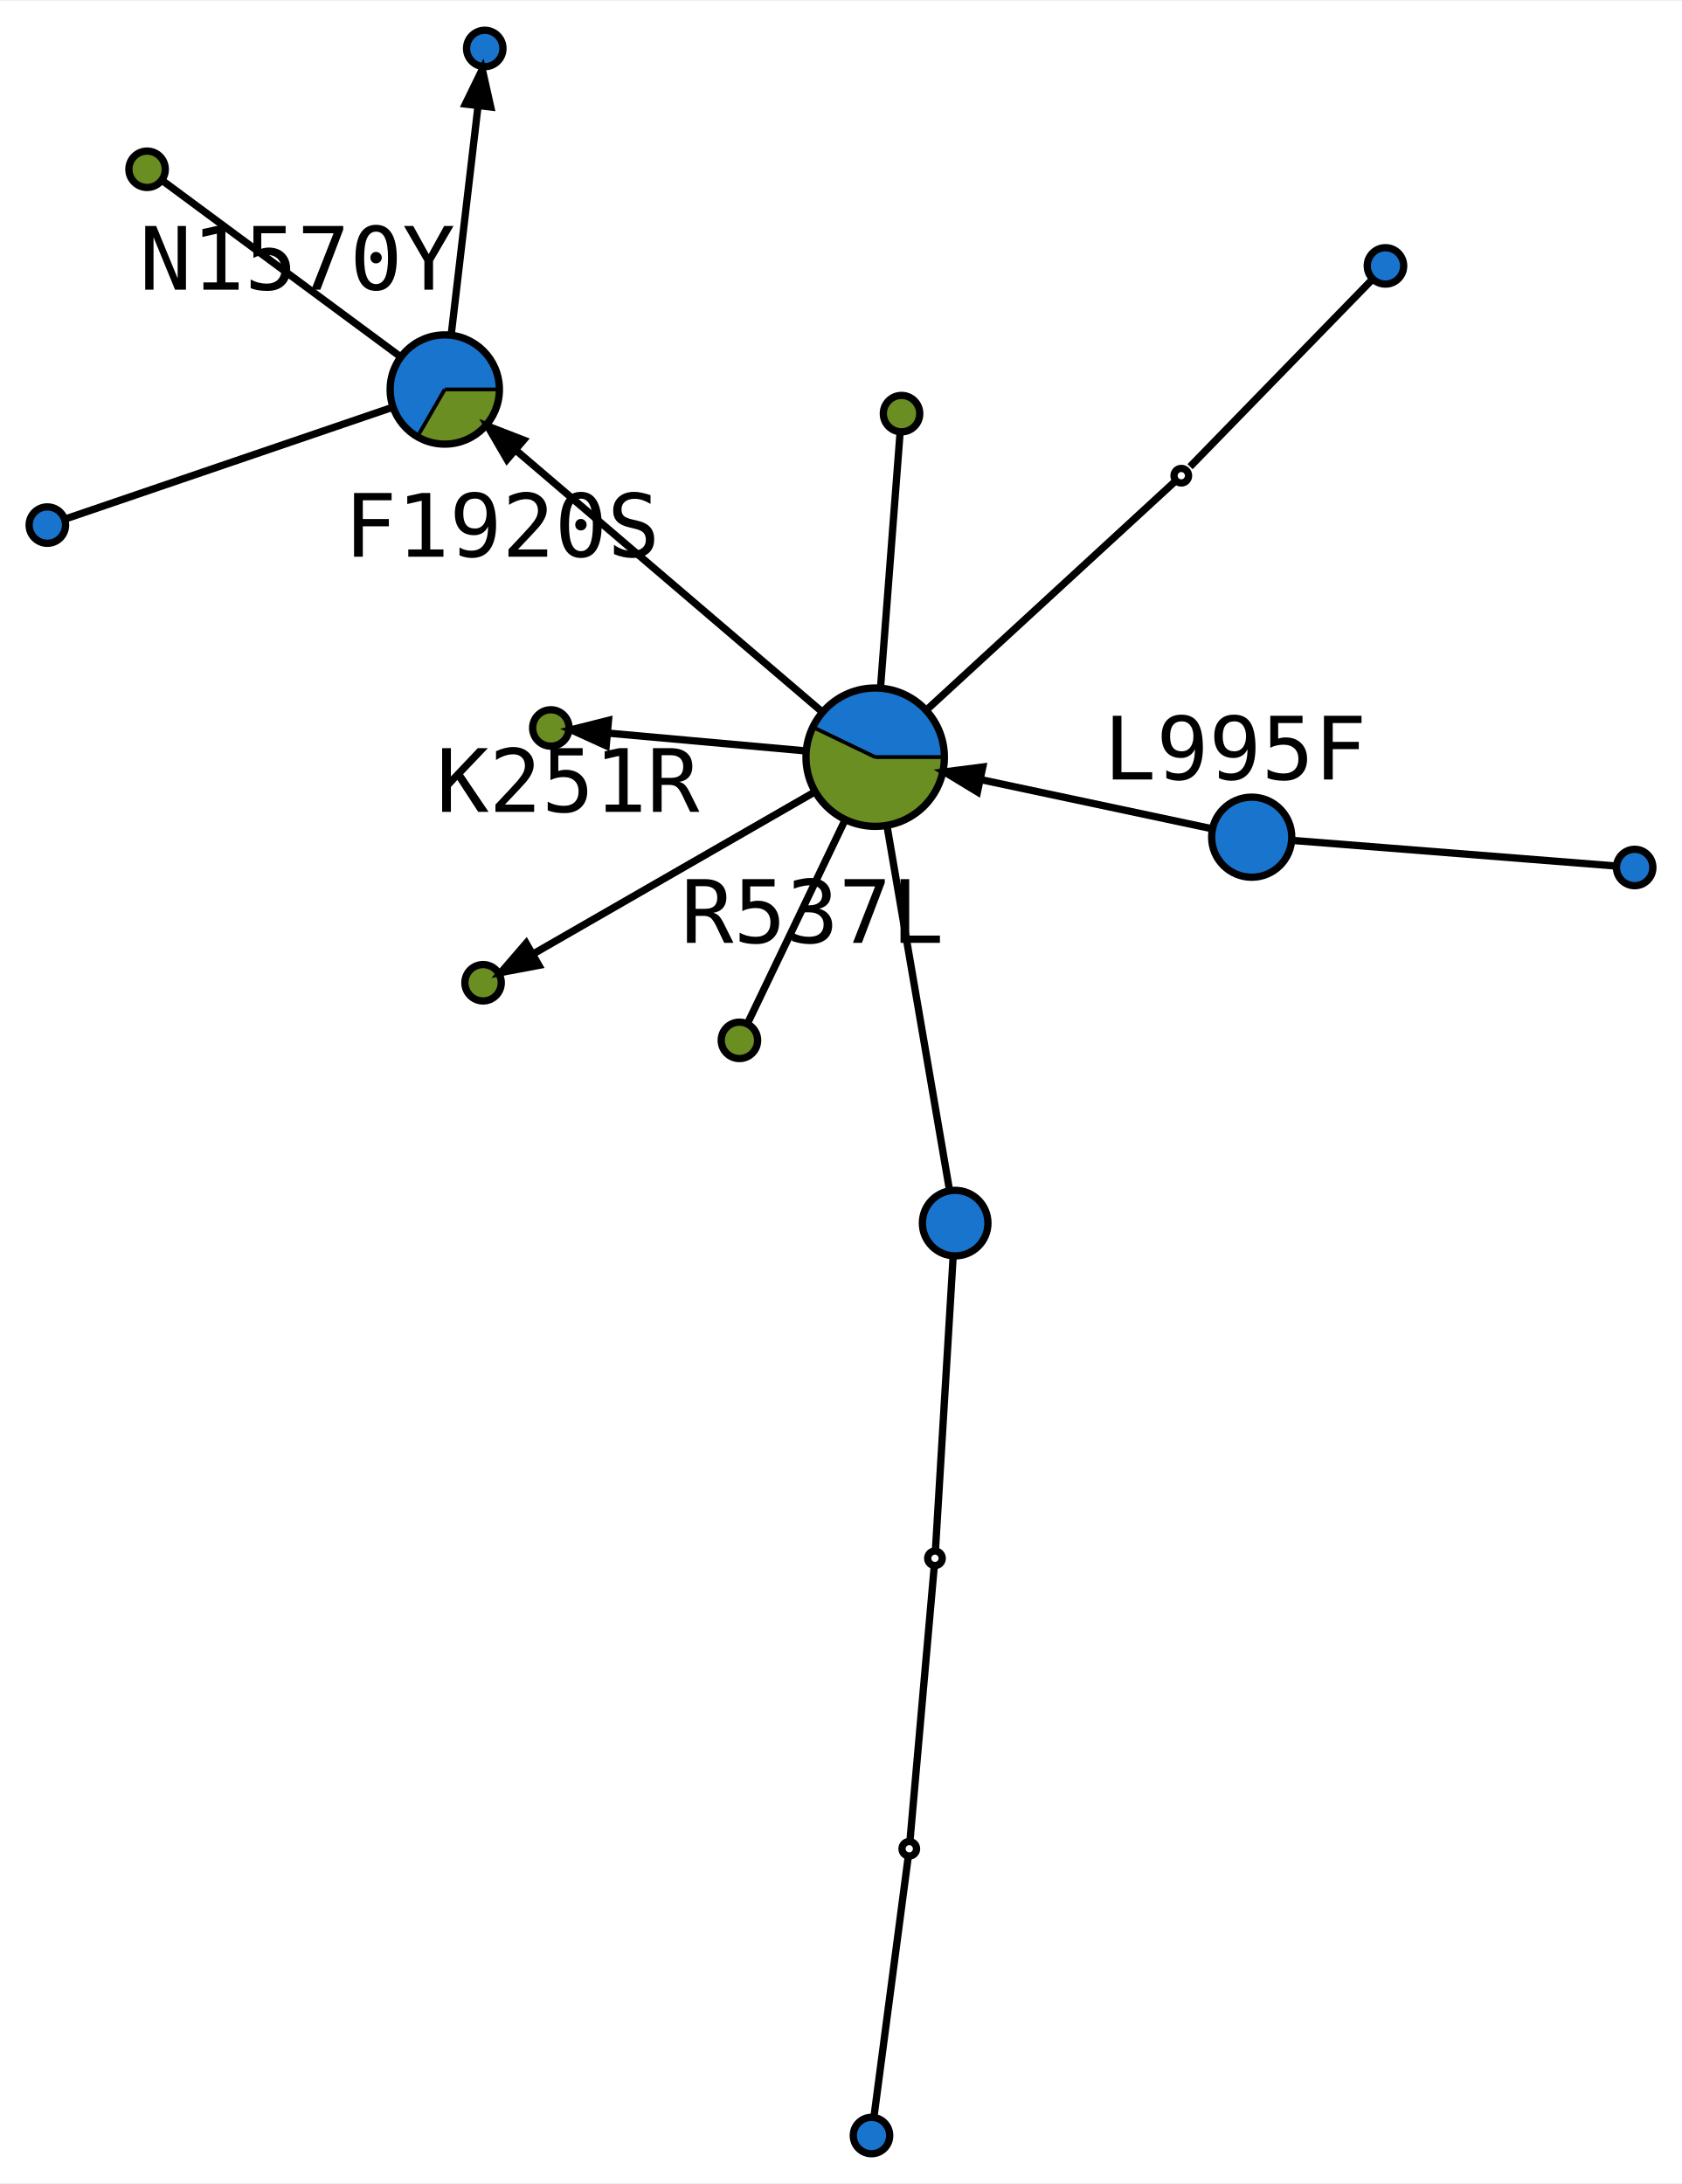
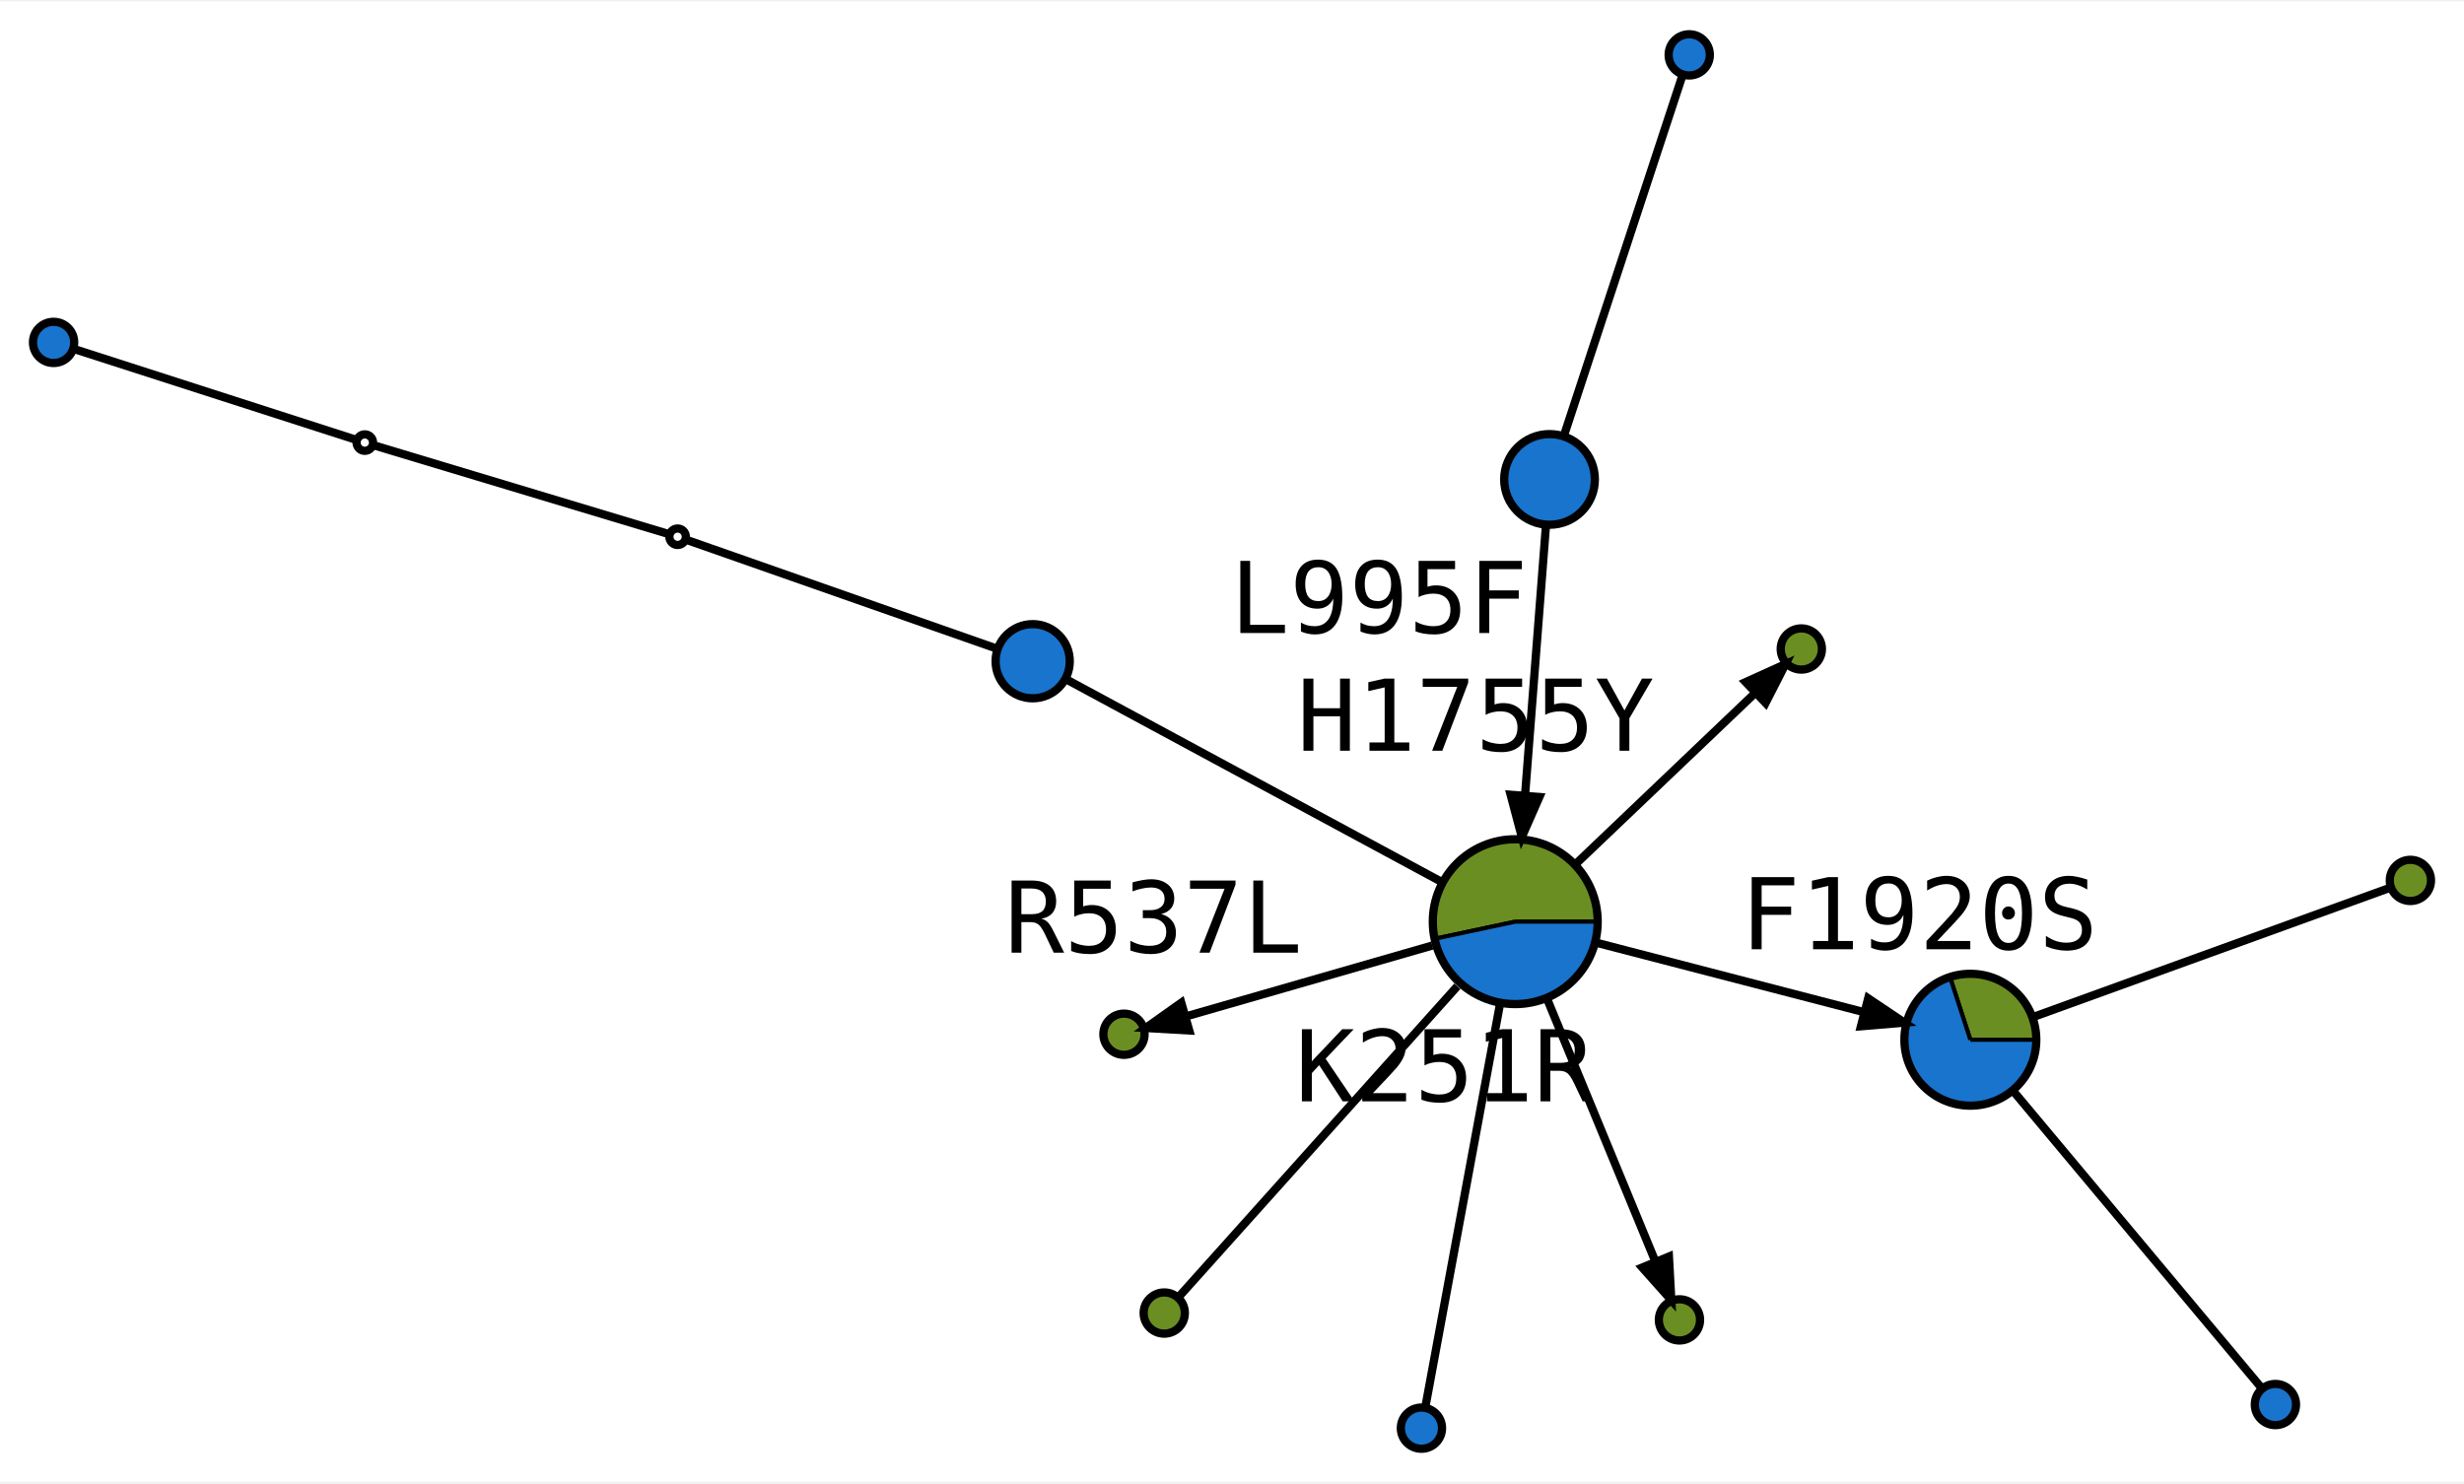
- <svg xmlns="http://www.w3.org/2000/svg" width="231pt" height="300pt" viewBox="0.00 0.00 230.93 299.60">
-   <g id="graph0" class="graph" transform="scale(1 1) rotate(0) translate(71.9456 163.435)">
-     <polygon fill="white" stroke="none" points="-71.946,136.165 -71.946,-163.435 158.985,-163.435 158.985,136.165 -71.946,136.165" />
+ <svg xmlns="http://www.w3.org/2000/svg" width="299pt" height="180pt" viewBox="0.00 0.00 298.89 179.62">
+   <g id="graph0" class="graph" transform="scale(1 1) rotate(0) translate(141.839 127.584)">
+     <polygon fill="white" stroke="none" points="-141.839,52.035 -141.839,-127.584 157.049,-127.584 157.049,52.035 -141.839,52.035" />
    <g id="node1" class="node">
-       <ellipse fill="#1874cd" stroke="black" cx="-5.391" cy="-156.935" rx="2.5" ry="2.5" />
+       <path fill="olivedrab" stroke="black" stroke-width="0.5" d="M97.17,-1.591C97.17,-1.591 105.17,-1.591 105.17,-1.591 105.17,-1.905 105.152,-2.219 105.115,-2.531 105.078,-2.843 105.023,-3.153 104.949,-3.458 104.876,-3.764 104.784,-4.065 104.676,-4.36 104.567,-4.654 104.441,-4.943 104.298,-5.223 104.156,-5.503 103.997,-5.774 103.822,-6.035 103.647,-6.296 103.458,-6.547 103.253,-6.786 103.049,-7.025 102.831,-7.252 102.601,-7.465 102.37,-7.679 102.127,-7.878 101.872,-8.063 101.618,-8.247 101.353,-8.417 101.079,-8.571 100.805,-8.724 100.522,-8.861 100.232,-8.982 99.941,-9.102 99.644,-9.205 99.342,-9.29 99.039,-9.376 98.732,-9.443 98.422,-9.492 98.111,-9.541 97.798,-9.572 97.484,-9.584 97.17,-9.597 96.856,-9.591 96.543,-9.566 96.229,-9.541 95.918,-9.498 95.609,-9.437 95.301,-9.376 94.997,-9.296 94.698,-9.199 94.698,-9.199 97.17,-1.591 97.17,-1.591" />
+       <path fill="#1874cd" stroke="black" stroke-width="0.5" d="M97.17,-1.591C97.17,-1.591 94.698,-9.199 94.698,-9.199 94.349,-9.086 94.009,-8.949 93.679,-8.789 93.349,-8.629 93.031,-8.446 92.726,-8.242 92.421,-8.039 92.13,-7.814 91.856,-7.571 91.582,-7.327 91.325,-7.065 91.087,-6.786 90.849,-6.507 90.63,-6.213 90.433,-5.904 90.235,-5.595 90.059,-5.273 89.905,-4.94 89.751,-4.607 89.621,-4.264 89.515,-3.913 89.408,-3.562 89.326,-3.204 89.269,-2.842 89.211,-2.48 89.179,-2.114 89.172,-1.748 89.165,-1.381 89.183,-1.014 89.226,-0.65 89.269,-0.286 89.337,0.075 89.429,0.429 89.522,0.784 89.639,1.132 89.779,1.471 89.919,1.81 90.083,2.138 90.268,2.455 90.454,2.771 90.661,3.074 90.888,3.362 91.115,3.65 91.361,3.922 91.626,4.176 91.89,4.43 92.171,4.666 92.468,4.881 92.765,5.097 93.076,5.292 93.399,5.465 93.722,5.638 94.057,5.788 94.401,5.915 94.745,6.042 95.098,6.145 95.456,6.223 95.814,6.302 96.177,6.356 96.543,6.385 96.908,6.413 97.275,6.417 97.641,6.395 98.007,6.374 98.371,6.327 98.731,6.256 99.091,6.184 99.445,6.088 99.791,5.968 100.138,5.848 100.475,5.704 100.802,5.537 101.129,5.371 101.444,5.182 101.745,4.973 102.045,4.763 102.331,4.533 102.601,4.284 102.87,4.035 103.122,3.768 103.354,3.485 103.587,3.201 103.8,2.902 103.991,2.589 104.183,2.277 104.353,1.951 104.5,1.615 104.647,1.279 104.77,0.934 104.87,0.581 104.969,0.228 105.045,-0.131 105.095,-0.495 105.145,-0.858 105.17,-1.224 105.17,-1.591 105.17,-1.591 97.17,-1.591 97.17,-1.591" />
+       <ellipse fill="none" stroke="black" cx="97.17" cy="-1.591" rx="8" ry="8" />
+     </g>
+     <g id="node6" class="node">
+       <ellipse fill="olivedrab" stroke="black" cx="150.549" cy="-20.923" rx="2.5" ry="2.5" />
+     </g>
+     <g id="edge2" class="edge">
+       <path fill="none" stroke="black" d="M105.046,-4.443C117.343,-8.897 140.479,-17.276 148.068,-20.025" />
+     </g>
+     <g id="node8" class="node">
+       <ellipse fill="#1874cd" stroke="black" cx="134.175" cy="42.67" rx="2.5" ry="2.5" />
+     </g>
+     <g id="edge3" class="edge">
+       <path fill="none" stroke="black" d="M102.316,4.564C110.736,14.635 127.059,34.158 132.421,40.572" />
    </g>
    <g id="node2" class="node">
-       <path fill="#1874cd" stroke="black" stroke-width="0.5" d="M48.213,-59.614C48.213,-59.614 57.713,-59.614 57.713,-59.614 57.713,-60.147 57.668,-60.679 57.579,-61.205 57.49,-61.731 57.356,-62.248 57.18,-62.751 57.004,-63.255 56.786,-63.742 56.528,-64.209 56.27,-64.676 55.973,-65.12 55.641,-65.537 55.308,-65.954 54.941,-66.342 54.544,-66.697 54.146,-67.053 53.719,-67.374 53.268,-67.657 52.816,-67.941 52.342,-68.186 51.849,-68.391 51.356,-68.595 50.847,-68.757 50.327,-68.876 49.807,-68.994 49.278,-69.069 48.746,-69.099 48.214,-69.129 47.679,-69.114 47.15,-69.054 46.62,-68.994 46.096,-68.89 45.583,-68.742 45.071,-68.595 44.572,-68.404 44.091,-68.173 43.611,-67.942 43.151,-67.67 42.716,-67.362 42.281,-67.053 41.873,-66.708 41.496,-66.331 41.119,-65.954 40.774,-65.546 40.465,-65.111 40.157,-64.676 39.886,-64.216 39.654,-63.736 39.654,-63.736 48.213,-59.614 48.213,-59.614" />
-       <path fill="olivedrab" stroke="black" stroke-width="0.5" d="M48.213,-59.614C48.213,-59.614 39.654,-63.736 39.654,-63.736 39.5,-63.415 39.364,-63.087 39.246,-62.751 39.129,-62.416 39.031,-62.074 38.952,-61.728 38.872,-61.381 38.813,-61.031 38.773,-60.677 38.733,-60.324 38.713,-59.969 38.713,-59.614 38.713,-59.258 38.733,-58.903 38.773,-58.55 38.813,-58.197 38.872,-57.846 38.952,-57.5 39.031,-57.153 39.129,-56.811 39.246,-56.476 39.364,-56.141 39.5,-55.812 39.654,-55.492 39.808,-55.172 39.98,-54.86 40.169,-54.559 40.358,-54.258 40.564,-53.968 40.786,-53.691 41.008,-53.413 41.245,-53.147 41.496,-52.896 41.747,-52.645 42.012,-52.408 42.29,-52.186 42.568,-51.965 42.858,-51.759 43.159,-51.57 43.46,-51.381 43.771,-51.209 44.091,-51.054 44.412,-50.9 44.74,-50.764 45.076,-50.647 45.411,-50.529 45.753,-50.431 46.099,-50.352 46.446,-50.273 46.797,-50.213 47.15,-50.173 47.503,-50.134 47.858,-50.114 48.213,-50.114 48.569,-50.114 48.924,-50.134 49.277,-50.173 49.63,-50.213 49.981,-50.273 50.327,-50.352 50.674,-50.431 51.016,-50.529 51.351,-50.647 51.686,-50.764 52.015,-50.9 52.335,-51.054 52.655,-51.209 52.967,-51.381 53.268,-51.57 53.569,-51.759 53.859,-51.965 54.136,-52.186 54.414,-52.408 54.679,-52.645 54.931,-52.896 55.182,-53.147 55.419,-53.413 55.641,-53.691 55.862,-53.968 56.068,-54.258 56.257,-54.559 56.446,-54.86 56.618,-55.172 56.773,-55.492 56.927,-55.812 57.063,-56.141 57.18,-56.476 57.298,-56.811 57.396,-57.153 57.475,-57.5 57.554,-57.846 57.614,-58.197 57.654,-58.55 57.693,-58.903 57.713,-59.258 57.713,-59.614 57.713,-59.614 48.213,-59.614 48.213,-59.614" />
-       <ellipse fill="none" stroke="black" cx="48.213" cy="-59.614" rx="9.5" ry="9.5" />
+       <path fill="olivedrab" stroke="black" stroke-width="0.5" d="M41.965,-15.916C41.965,-15.916 51.965,-15.916 51.965,-15.916 51.965,-16.615 51.892,-17.312 51.746,-17.995 51.601,-18.679 51.385,-19.345 51.1,-19.983 50.816,-20.622 50.466,-21.229 50.055,-21.794 49.644,-22.359 49.175,-22.88 48.656,-23.348 48.137,-23.815 47.57,-24.227 46.965,-24.576 46.36,-24.926 45.72,-25.211 45.055,-25.427 44.391,-25.643 43.705,-25.788 43.01,-25.861 42.315,-25.934 41.615,-25.934 40.92,-25.861 40.225,-25.788 39.539,-25.643 38.875,-25.427 38.21,-25.211 37.57,-24.926 36.965,-24.576 36.36,-24.227 35.793,-23.815 35.274,-23.348 34.754,-22.88 34.285,-22.359 33.875,-21.794 33.464,-21.229 33.114,-20.622 32.83,-19.983 32.545,-19.345 32.329,-18.679 32.183,-17.995 32.038,-17.312 31.965,-16.615 31.965,-15.916 31.965,-15.217 32.038,-14.521 32.183,-13.837 32.183,-13.837 41.965,-15.916 41.965,-15.916" />
+       <path fill="#1874cd" stroke="black" stroke-width="0.5" d="M41.965,-15.916C41.965,-15.916 32.183,-13.837 32.183,-13.837 32.31,-13.239 32.492,-12.654 32.726,-12.089 32.96,-11.524 33.245,-10.982 33.578,-10.47 33.911,-9.957 34.29,-9.476 34.711,-9.033 35.132,-8.589 35.593,-8.185 36.087,-7.826 36.582,-7.467 37.108,-7.153 37.66,-6.89 38.212,-6.627 38.786,-6.415 39.377,-6.257 39.967,-6.099 40.571,-5.995 41.18,-5.947 41.79,-5.899 42.402,-5.907 43.01,-5.971 43.618,-6.035 44.219,-6.154 44.805,-6.328 45.391,-6.502 45.96,-6.729 46.505,-7.006 47.05,-7.284 47.568,-7.61 48.053,-7.983 48.538,-8.355 48.987,-8.771 49.396,-9.225 49.805,-9.679 50.172,-10.17 50.491,-10.691 50.811,-11.212 51.082,-11.762 51.301,-12.332 51.52,-12.903 51.686,-13.493 51.797,-14.094 51.909,-14.695 51.965,-15.305 51.965,-15.916 51.965,-15.916 41.965,-15.916 41.965,-15.916" />
+       <ellipse fill="none" stroke="black" cx="41.965" cy="-15.916" rx="10" ry="10" />
+     </g>
+     <g id="edge1" class="edge">
+       <path fill="none" stroke="black" d="M51.834,-13.355C60.836,-11.019 74.201,-7.551 84.09,-4.985" />
+       <polygon fill="black" stroke="black" points="84.776,-6.615 89.176,-3.665 83.897,-3.227 84.776,-6.615" />
+       <text text-anchor="middle" x="90.962" y="-12.57" font-family="monospace" font-size="12.00">F1920S</text>
+     </g>
+     <g id="node4" class="node">
+       <ellipse fill="olivedrab" stroke="black" cx="76.666" cy="-49" rx="2.5" ry="2.5" />
+     </g>
+     <g id="edge5" class="edge">
+       <path fill="none" stroke="black" d="M49.324,-22.932C55.792,-29.099 65.071,-37.946 70.982,-43.581" />
+       <polygon fill="black" stroke="black" points="69.918,-44.984 74.744,-47.168 72.333,-42.451 69.918,-44.984" />
+       <text text-anchor="middle" x="37.153" y="-36.657" font-family="monospace" font-size="12.00">H1755Y</text>
+     </g>
+     <g id="node5" class="node">
+       <ellipse fill="olivedrab" stroke="black" cx="-0.612" cy="31.569" rx="2.5" ry="2.5" />
+     </g>
+     <g id="edge6" class="edge">
+       <path fill="none" stroke="black" d="M34.934,-8.075C24.92,3.094 7.115,22.952 1.29,29.448" />
+     </g>
+     <g id="node7" class="node">
+       <ellipse fill="olivedrab" stroke="black" cx="61.883" cy="32.399" rx="2.5" ry="2.5" />
+     </g>
+     <g id="edge7" class="edge">
+       <path fill="none" stroke="black" d="M45.805,-6.601C49.626,2.668 55.409,16.695 58.898,25.159" />
+       <polygon fill="black" stroke="black" points="60.607,24.713 60.895,30.003 57.371,26.047 60.607,24.713" />
+       <text text-anchor="middle" x="33.352" y="5.879" font-family="monospace" font-size="12.00">K251R</text>
+     </g>
+     <g id="node9" class="node">
+       <ellipse fill="#1874cd" stroke="black" cx="-16.572" cy="-47.516" rx="4.5" ry="4.5" />
+     </g>
+     <g id="edge8" class="edge">
+       <path fill="none" stroke="black" d="M32.819,-20.854C19.956,-27.797 -2.954,-40.164 -12.362,-45.243" />
+     </g>
+     <g id="node11" class="node">
+       <ellipse fill="#1874cd" stroke="black" cx="30.585" cy="45.535" rx="2.5" ry="2.5" />
+     </g>
+     <g id="edge9" class="edge">
+       <path fill="none" stroke="black" d="M40.136,-6.043C37.472,8.342 32.67,34.274 31.098,42.763" />
+     </g>
+     <g id="node13" class="node">
+       <ellipse fill="olivedrab" stroke="black" cx="-5.497" cy="-2.259" rx="2.5" ry="2.5" />
+     </g>
+     <g id="edge10" class="edge">
+       <path fill="none" stroke="black" d="M31.899,-13.02C23.052,-10.474 10.362,-6.822 2.276,-4.496" />
+       <polygon fill="black" stroke="black" points="2.42,-2.716 -2.869,-3.015 1.452,-6.08 2.42,-2.716" />
+       <text text-anchor="middle" x="-1.912" y="-12.158" font-family="monospace" font-size="12.00">R537L</text>
    </g>
    <g id="node3" class="node">
-       <path fill="#1874cd" stroke="black" stroke-width="0.5" d="M-10.88,-110.103C-10.88,-110.103 -3.38,-110.103 -3.38,-110.103 -3.38,-110.431 -3.401,-110.758 -3.444,-111.082 -3.487,-111.407 -3.551,-111.728 -3.635,-112.044 -3.72,-112.361 -3.826,-112.671 -3.951,-112.973 -4.076,-113.276 -4.221,-113.57 -4.385,-113.853 -4.548,-114.137 -4.73,-114.409 -4.93,-114.669 -5.129,-114.929 -5.345,-115.175 -5.577,-115.407 -5.808,-115.638 -6.054,-115.854 -6.314,-116.053 -6.574,-116.253 -6.846,-116.435 -7.13,-116.598 -7.413,-116.762 -7.707,-116.907 -8.01,-117.032 -8.312,-117.158 -8.623,-117.263 -8.939,-117.348 -9.255,-117.432 -9.576,-117.496 -9.901,-117.539 -10.226,-117.582 -10.553,-117.603 -10.88,-117.603 -11.207,-117.603 -11.534,-117.582 -11.859,-117.539 -12.183,-117.496 -12.505,-117.432 -12.821,-117.348 -13.137,-117.263 -13.448,-117.158 -13.75,-117.032 -14.053,-116.907 -14.346,-116.762 -14.63,-116.598 -14.913,-116.435 -15.186,-116.253 -15.446,-116.053 -15.705,-115.854 -15.952,-115.638 -16.183,-115.407 -16.415,-115.175 -16.631,-114.929 -16.83,-114.669 -17.029,-114.409 -17.211,-114.137 -17.375,-113.853 -17.539,-113.57 -17.684,-113.276 -17.809,-112.973 -17.934,-112.671 -18.04,-112.361 -18.124,-112.044 -18.209,-111.728 -18.273,-111.407 -18.316,-111.082 -18.358,-110.758 -18.38,-110.431 -18.38,-110.103 -18.38,-109.776 -18.358,-109.449 -18.316,-109.124 -18.273,-108.8 -18.209,-108.478 -18.124,-108.162 -18.04,-107.846 -17.934,-107.536 -17.809,-107.233 -17.684,-106.931 -17.539,-106.637 -17.375,-106.353 -17.211,-106.07 -17.029,-105.797 -16.83,-105.538 -16.631,-105.278 -16.415,-105.031 -16.183,-104.8 -15.952,-104.568 -15.705,-104.352 -15.446,-104.153 -15.186,-103.954 -14.913,-103.772 -14.63,-103.608 -14.63,-103.608 -10.88,-110.103 -10.88,-110.103" />
-       <path fill="olivedrab" stroke="black" stroke-width="0.5" d="M-10.88,-110.103C-10.88,-110.103 -14.63,-103.608 -14.63,-103.608 -14.346,-103.444 -14.053,-103.299 -13.75,-103.174 -13.448,-103.049 -13.137,-102.944 -12.821,-102.859 -12.505,-102.774 -12.183,-102.71 -11.859,-102.667 -11.534,-102.625 -11.207,-102.603 -10.88,-102.603 -10.553,-102.603 -10.226,-102.625 -9.901,-102.667 -9.576,-102.71 -9.255,-102.774 -8.939,-102.859 -8.623,-102.944 -8.312,-103.049 -8.01,-103.174 -7.707,-103.299 -7.413,-103.444 -7.13,-103.608 -6.846,-103.772 -6.574,-103.954 -6.314,-104.153 -6.054,-104.352 -5.808,-104.568 -5.577,-104.8 -5.345,-105.031 -5.129,-105.278 -4.93,-105.538 -4.73,-105.797 -4.548,-106.07 -4.385,-106.353 -4.221,-106.637 -4.076,-106.931 -3.951,-107.233 -3.826,-107.536 -3.72,-107.846 -3.635,-108.162 -3.551,-108.478 -3.487,-108.8 -3.444,-109.124 -3.401,-109.449 -3.38,-109.776 -3.38,-110.103 -3.38,-110.103 -10.88,-110.103 -10.88,-110.103" />
-       <ellipse fill="none" stroke="black" cx="-10.88" cy="-110.103" rx="7.5" ry="7.5" />
-     </g>
-     <g id="edge2" class="edge">
-       <path fill="none" stroke="black" d="M40.967,-65.805C30.427,-74.81 10.835,-91.55 -1.014,-101.674" />
-       <polygon fill="black" stroke="black" points="-2.333,-100.499 -4.998,-105.078 -0.06,-103.16 -2.333,-100.499" />
-       <text text-anchor="middle" x="-3.023" y="-87.139" font-family="monospace" font-size="12.00">F1920S</text>
-     </g>
-     <g id="node5" class="node">
-       <ellipse fill="olivedrab" stroke="black" cx="29.573" cy="-20.728" rx="2.5" ry="2.5" />
+       <ellipse fill="#1874cd" stroke="black" cx="46.123" cy="-69.573" rx="5.5" ry="5.5" />
    </g>
    <g id="edge4" class="edge">
-       <path fill="none" stroke="black" d="M44.076,-50.984C39.786,-42.034 33.347,-28.602 30.735,-23.153" />
+       <path fill="none" stroke="black" d="M45.678,-63.831C45.08,-56.117 43.996,-42.122 43.153,-31.241" />
+       <polygon fill="black" stroke="black" points="44.892,-31.04 42.761,-26.19 41.403,-31.311 44.892,-31.04" />
+       <text text-anchor="middle" x="25.415" y="-50.936" font-family="monospace" font-size="12.00">L995F</text>
    </g>
-     <g id="node7" class="node">
-       <ellipse fill="olivedrab" stroke="black" cx="3.682" cy="-63.626" rx="2.5" ry="2.5" />
+     <g id="node10" class="node">
+       <ellipse fill="#1874cd" stroke="black" cx="63.069" cy="-121.084" rx="2.5" ry="2.5" />
    </g>
-     <g id="edge5" class="edge">
-       <path fill="none" stroke="black" d="M38.33,-60.504C30.323,-61.226 19.183,-62.23 11.717,-62.902" />
-       <polygon fill="black" stroke="black" points="11.282,-61.184 6.459,-63.376 11.596,-64.67 11.282,-61.184" />
-       <text text-anchor="middle" x="6.024" y="-52.103" font-family="monospace" font-size="12.00">K251R</text>
-     </g>
-     <g id="node9" class="node">
-       <ellipse fill="#1874cd" stroke="black" cx="59.194" cy="4.369" rx="4.5" ry="4.5" />
-     </g>
-     <g id="edge6" class="edge">
-       <path fill="none" stroke="black" d="M49.834,-50.173C52.22,-36.268 56.59,-10.8 58.388,-0.323" />
-     </g>
-     <g id="node13" class="node">
-       <ellipse fill="olivedrab" stroke="black" cx="-5.622" cy="-28.637" rx="2.5" ry="2.5" />
-     </g>
-     <g id="edge9" class="edge">
-       <path fill="none" stroke="black" d="M39.801,-54.773C29.222,-48.686 11.25,-38.345 1.381,-32.666" />
-       <polygon fill="black" stroke="black" points="2.037,-31.025 -3.169,-30.048 0.292,-34.059 2.037,-31.025" />
-       <text text-anchor="middle" x="39.591" y="-34.12" font-family="monospace" font-size="12.00">R537L</text>
+     <g id="edge11" class="edge">
+       <path fill="none" stroke="black" d="M47.937,-75.086C51.557,-86.09 59.559,-110.414 62.202,-118.45" />
    </g>
    <g id="node14" class="node">
-       <ellipse fill="olivedrab" stroke="black" cx="51.831" cy="-106.791" rx="2.5" ry="2.5" />
+       <ellipse fill="white" stroke="black" cx="-59.644" cy="-62.619" rx="1" ry="1" />
    </g>
-     <g id="edge10" class="edge">
-       <path fill="none" stroke="black" d="M48.945,-69.161C49.788,-80.146 51.12,-97.519 51.626,-104.124" />
+     <g id="edge12" class="edge">
+       <path fill="none" stroke="black" d="M-20.859,-49.019C-30.392,-52.362 -52.937,-60.267 -58.424,-62.192" />
+     </g>
+     <g id="node12" class="node">
+       <ellipse fill="#1874cd" stroke="black" cx="-135.339" cy="-86.197" rx="2.5" ry="2.5" />
    </g>
    <g id="node15" class="node">
-       <ellipse fill="white" stroke="black" cx="90.239" cy="-98.266" rx="1" ry="1" />
-     </g>
-     <g id="edge7" class="edge">
-       <path fill="none" stroke="black" d="M55.533,-66.346C66.069,-76.036 84.738,-93.207 89.241,-97.348" />
-     </g>
-     <g id="edge1" class="edge">
-       <path fill="none" stroke="black" d="M-9.973,-117.837C-8.964,-126.449 -7.341,-140.299 -6.321,-148.995" />
-       <polygon fill="black" stroke="black" points="-8.048,-149.301 -5.727,-154.063 -4.571,-148.893 -8.048,-149.301" />
-       <text text-anchor="middle" x="-31.147" y="-123.816" font-family="monospace" font-size="12.00">N1570Y</text>
-     </g>
-     <g id="node6" class="node">
-       <ellipse fill="olivedrab" stroke="black" cx="-51.751" cy="-140.345" rx="2.5" ry="2.5" />
-     </g>
-     <g id="edge11" class="edge">
-       <path fill="none" stroke="black" d="M-16.91,-114.566C-26.148,-121.401 -43.374,-134.147 -49.51,-138.687" />
-     </g>
-     <g id="node8" class="node">
-       <ellipse fill="#1874cd" stroke="black" cx="-65.446" cy="-91.484" rx="2.5" ry="2.5" />
-     </g>
-     <g id="edge12" class="edge">
-       <path fill="none" stroke="black" d="M-18.013,-107.669C-30.262,-103.489 -54.752,-95.132 -62.809,-92.383" />
-     </g>
-     <g id="node4" class="node">
-       <ellipse fill="#1874cd" stroke="black" cx="99.907" cy="-48.627" rx="5.5" ry="5.5" />
-     </g>
-     <g id="edge3" class="edge">
-       <path fill="none" stroke="black" d="M94.375,-49.803C86.923,-51.386 73.383,-54.264 62.888,-56.495" />
-       <polygon fill="black" stroke="black" points="62.252,-54.841 57.725,-57.592 62.98,-58.264 62.252,-54.841" />
-       <text text-anchor="middle" x="97.632" y="-56.549" font-family="monospace" font-size="12.00">L995F</text>
-     </g>
-     <g id="node10" class="node">
-       <ellipse fill="#1874cd" stroke="black" cx="152.485" cy="-44.464" rx="2.5" ry="2.5" />
+       <ellipse fill="white" stroke="black" cx="-97.587" cy="-74.041" rx="1" ry="1" />
    </g>
    <g id="edge13" class="edge">
-       <path fill="none" stroke="black" d="M105.534,-48.181C116.766,-47.292 141.594,-45.326 149.796,-44.677" />
-     </g>
-     <g id="node16" class="node">
-       <ellipse fill="white" stroke="black" cx="56.419" cy="50.4" rx="1" ry="1" />
+       <path fill="none" stroke="black" d="M-60.906,-62.999C-66.667,-64.734 -90.43,-71.887 -96.281,-73.648" />
    </g>
    <g id="edge14" class="edge">
-       <path fill="none" stroke="black" d="M58.917,8.951C58.303,19.139 56.851,43.232 56.497,49.096" />
-     </g>
-     <g id="node11" class="node">
-       <ellipse fill="#1874cd" stroke="black" cx="118.271" cy="-127.076" rx="2.5" ry="2.5" />
-     </g>
-     <g id="node12" class="node">
-       <ellipse fill="#1874cd" stroke="black" cx="47.706" cy="129.665" rx="2.5" ry="2.5" />
-     </g>
-     <g id="edge8" class="edge">
-       <path fill="none" stroke="black" d="M91.443,-99.504C95.803,-103.984 110.789,-119.386 116.255,-125.004" />
-     </g>
-     <g id="node17" class="node">
-       <ellipse fill="white" stroke="black" cx="52.893" cy="90.286" rx="1" ry="1" />
-     </g>
-     <g id="edge15" class="edge">
-       <path fill="none" stroke="black" d="M56.301,51.727C55.766,57.783 53.558,82.762 53.014,88.913" />
-     </g>
-     <g id="edge16" class="edge">
-       <path fill="none" stroke="black" d="M52.721,91.596C51.975,97.254 49.025,119.648 48.033,127.179" />
+       <path fill="none" stroke="black" d="M-98.843,-74.445C-104.268,-76.192 -125.736,-83.105 -132.956,-85.429" />
    </g>
  </g>
</svg>
